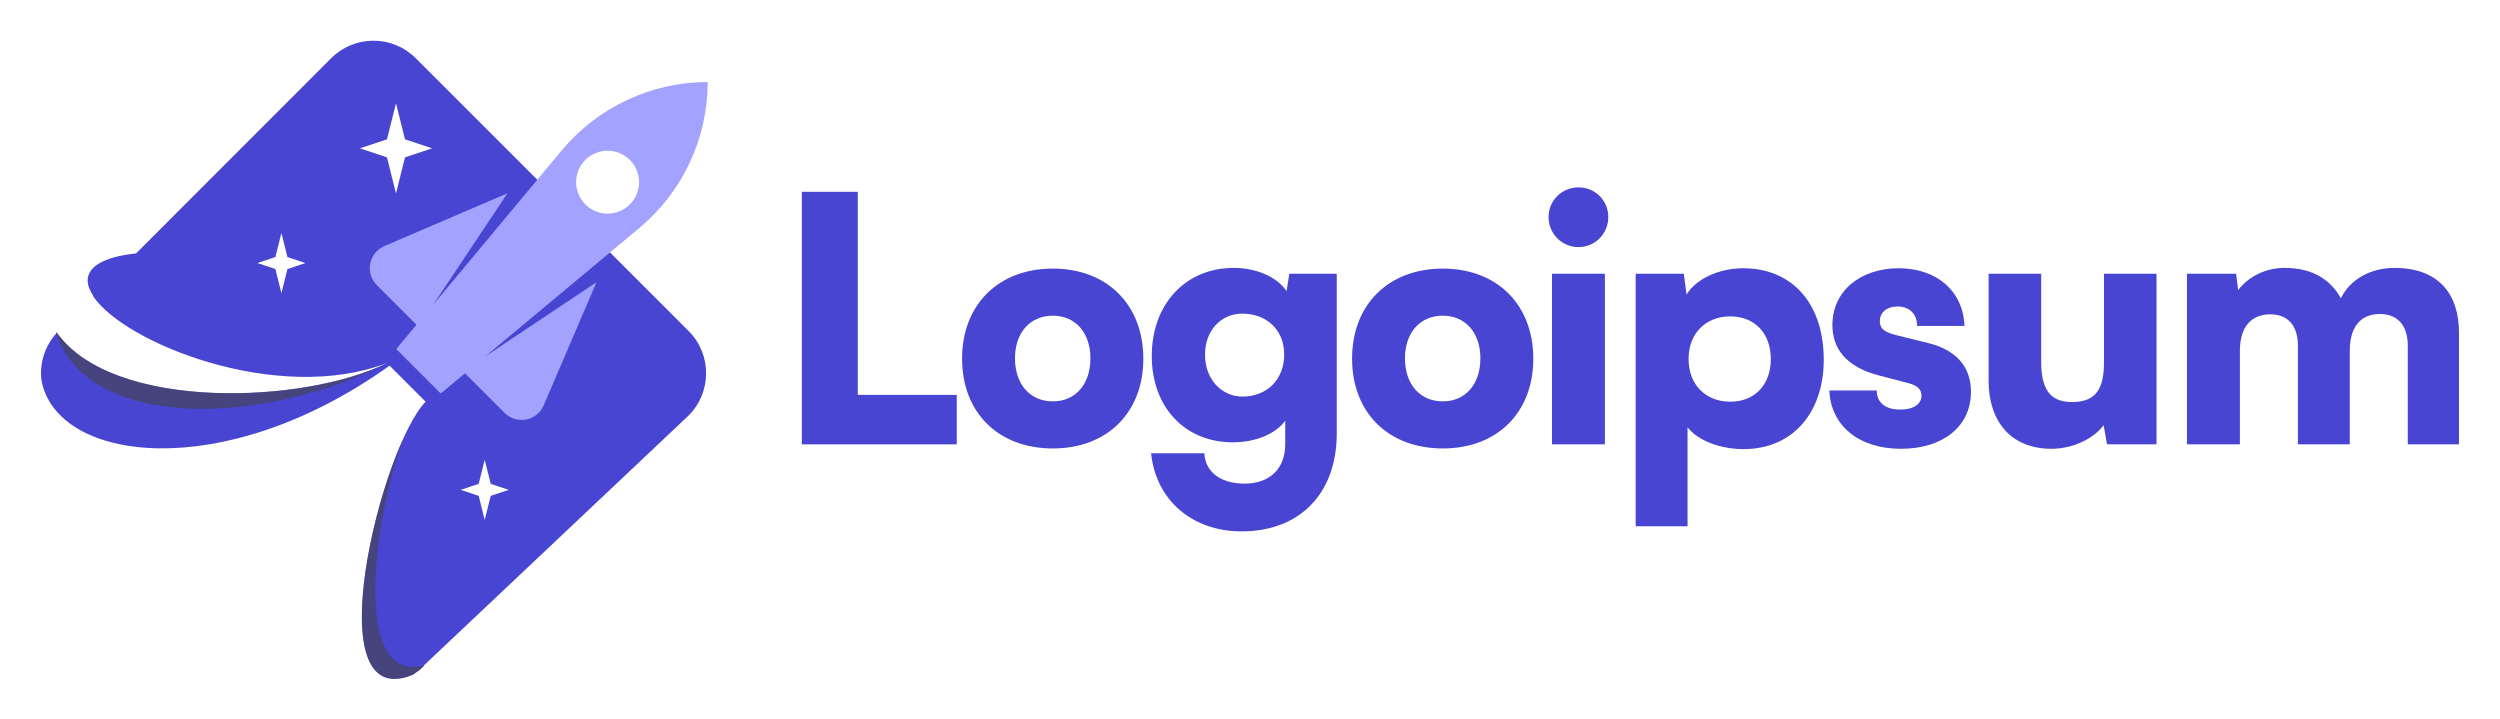
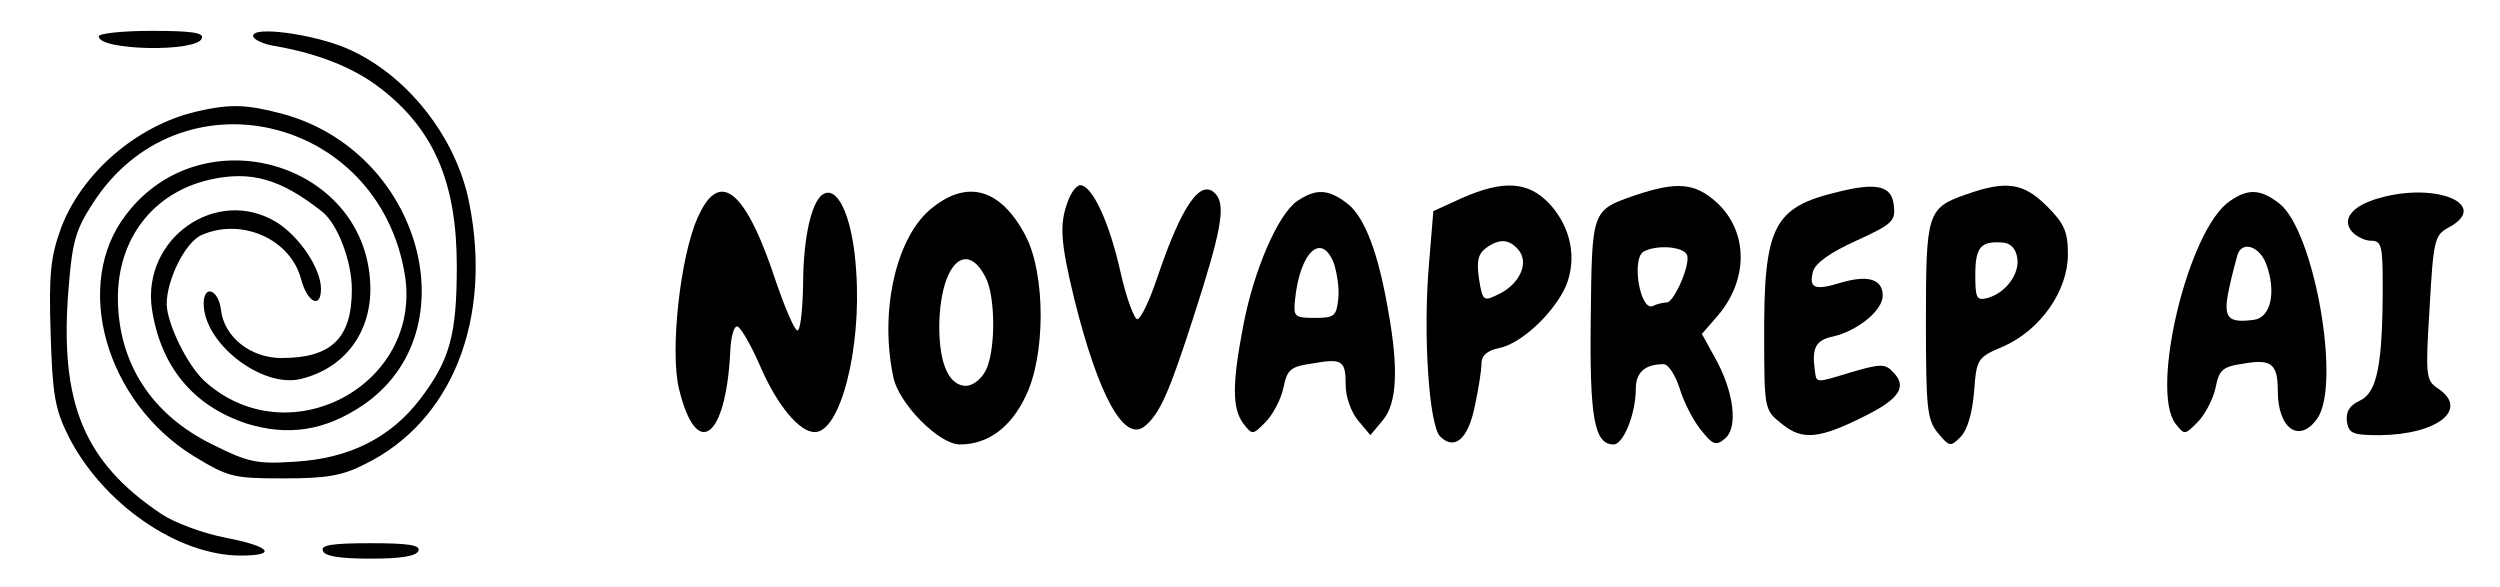
- <svg xmlns="http://www.w3.org/2000/svg" id="logo-33" width="160" height="46" viewBox="0 0 160 46" fill="none">
-   <path fill-rule="evenodd" clip-rule="evenodd" d="M26.605 3.724C25.111 2.231 22.689 2.232 21.196 3.725L8.735 16.192L8.724 16.189L8.685 16.193C8.701 16.201 8.717 16.208 8.733 16.216C6.547 16.445 5.619 17.102 5.609 17.946C5.613 18.259 5.741 18.598 5.978 18.95L5.966 18.962C7.954 21.959 17.799 25.913 24.764 23.234C19.544 25.844 7.25 26.361 3.64 21.294C2.855 22.142 2.527 23.257 2.651 24.328C3.605 29.585 14.269 31.02 24.933 23.402L27.241 25.71C24.369 28.66 20.128 45.797 26.43 43.18C26.58 43.079 26.707 42.988 26.879 42.857L27.16 42.592C27.144 42.596 27.128 42.6 27.112 42.604L43.992 26.668C45.559 25.188 45.595 22.706 44.07 21.183L26.605 3.724ZM24.766 8.917L25.343 6.61L25.92 8.917L27.651 9.494L25.92 10.071L25.343 12.379L24.766 10.071L23.036 9.494L24.766 8.917ZM17.625 16.451L18.01 14.912L18.395 16.451L19.549 16.835L18.395 17.22L18.01 18.759L17.625 17.22L16.472 16.835L17.625 16.451ZM31.021 29.428L30.637 30.966L29.483 31.351L30.637 31.735L31.021 33.274L31.406 31.735L32.56 31.351L31.406 30.966L31.021 29.428Z" class="ccustom" fill="#4845D2" />
-   <path d="M54.898 12.275H51.316V28.439H61.232V25.272H54.898V12.275Z" class="ccustom" fill="#4845D2" />
-   <path d="M61.574 22.956C61.574 26.407 63.89 28.701 67.384 28.701C70.857 28.701 73.173 26.407 73.173 22.956C73.173 19.505 70.857 17.19 67.384 17.19C63.89 17.19 61.574 19.505 61.574 22.956ZM64.96 22.934C64.96 21.296 65.921 20.204 67.384 20.204C68.826 20.204 69.787 21.296 69.787 22.934C69.787 24.595 68.826 25.687 67.384 25.687C65.921 25.687 64.96 24.595 64.96 22.934Z" class="ccustom" fill="#4845D2" />
-   <path d="M73.714 22.782C73.714 26.08 75.854 28.308 78.89 28.308C80.354 28.308 81.621 27.783 82.254 26.932V28.439C82.254 29.946 81.315 30.951 79.655 30.951C78.169 30.951 77.143 30.252 77.077 29.007H73.67C73.976 31.999 76.291 34.008 79.458 34.008C83.193 34.008 85.552 31.584 85.552 27.74V17.518H82.516L82.341 18.631C81.73 17.736 80.441 17.146 78.956 17.146C75.898 17.146 73.714 19.44 73.714 22.782ZM77.121 22.694C77.121 21.122 78.17 20.073 79.502 20.073C81.053 20.073 82.189 21.1 82.189 22.694C82.189 24.289 81.075 25.381 79.524 25.381C78.191 25.381 77.121 24.289 77.121 22.694Z" class="ccustom" fill="#4845D2" />
-   <path d="M86.533 22.956C86.533 26.407 88.848 28.701 92.343 28.701C95.816 28.701 98.131 26.407 98.131 22.956C98.131 19.505 95.816 17.19 92.343 17.19C88.848 17.19 86.533 19.505 86.533 22.956ZM89.918 22.934C89.918 21.296 90.879 20.204 92.343 20.204C93.784 20.204 94.745 21.296 94.745 22.934C94.745 24.595 93.784 25.687 92.343 25.687C90.879 25.687 89.918 24.595 89.918 22.934Z" class="ccustom" fill="#4845D2" />
-   <path d="M101.031 15.814C102.079 15.814 102.931 14.962 102.931 13.892C102.931 12.822 102.079 11.992 101.031 11.992C99.961 11.992 99.109 12.822 99.109 13.892C99.109 14.962 99.961 15.814 101.031 15.814ZM99.327 28.439H102.713V17.518H99.327V28.439Z" class="ccustom" fill="#4845D2" />
-   <path d="M104.683 33.681H108.003V27.347C108.637 28.177 110.078 28.744 111.586 28.744C114.84 28.744 116.806 26.255 116.718 22.803C116.631 19.287 114.6 17.168 111.564 17.168C110.013 17.168 108.55 17.845 107.938 18.85L107.763 17.518H104.683V33.681ZM108.069 22.978C108.069 21.34 109.161 20.248 110.734 20.248C112.328 20.248 113.333 21.362 113.333 22.978C113.333 24.595 112.328 25.708 110.734 25.708C109.161 25.708 108.069 24.616 108.069 22.978Z" class="ccustom" fill="#4845D2" />
-   <path d="M117.077 24.988C117.164 27.194 118.912 28.723 121.664 28.723C124.307 28.723 126.142 27.325 126.142 25.075C126.142 23.459 125.18 22.388 123.389 21.952L121.445 21.471C120.746 21.296 120.31 21.122 120.31 20.554C120.31 19.986 120.768 19.614 121.445 19.614C122.21 19.614 122.712 20.117 122.69 20.86H125.727C125.639 18.588 123.914 17.168 121.511 17.168C119.086 17.168 117.274 18.61 117.274 20.794C117.274 22.257 118.082 23.459 120.244 24.027L122.166 24.529C122.734 24.682 122.974 24.944 122.974 25.315C122.974 25.861 122.472 26.211 121.62 26.211C120.637 26.211 120.113 25.752 120.113 24.988H117.077Z" class="ccustom" fill="#4845D2" />
-   <path d="M131.29 28.723C132.623 28.723 133.955 28.111 134.632 27.215L134.851 28.439H138.018V17.518H134.654V23.197C134.654 24.835 134.173 25.73 132.623 25.73C131.421 25.73 130.635 25.184 130.635 23.153V17.518H127.271V24.376C127.271 26.975 128.713 28.723 131.29 28.723Z" class="ccustom" fill="#4845D2" />
-   <path d="M143.352 28.439V22.476C143.352 20.641 144.335 20.117 145.296 20.117C146.366 20.117 147.065 20.772 147.065 22.126V28.439H150.385V22.476C150.385 20.619 151.346 20.095 152.307 20.095C153.377 20.095 154.098 20.75 154.098 22.126V28.439H157.375V21.296C157.375 18.806 156.064 17.146 153.246 17.146C151.674 17.146 150.385 17.911 149.817 19.09C149.162 17.911 148.026 17.146 146.213 17.146C145.012 17.146 143.898 17.692 143.243 18.566L143.112 17.518H139.966V28.439H143.352Z" class="ccustom" fill="#4845D2" />
-   <path fill-rule="evenodd" clip-rule="evenodd" d="M45.292 5.251C41.683 5.251 38.261 6.854 35.95 9.626L27.732 19.489L32.477 12.37L24.599 15.747C23.599 16.175 23.348 17.479 24.118 18.249L26.653 20.784L25.358 22.337L28.206 25.185L29.759 23.89L32.294 26.425C33.064 27.195 34.368 26.944 34.796 25.944L38.173 18.066L31.054 22.812L40.917 14.592C43.689 12.282 45.292 8.86 45.292 5.251ZM37.461 13.082C38.247 13.869 39.522 13.869 40.309 13.082C41.095 12.296 41.095 11.021 40.309 10.235C39.522 9.448 38.247 9.448 37.461 10.235C36.675 11.021 36.675 12.296 37.461 13.082Z" class="ccompli2" fill="#A3A2FF" />
-   <path opacity="0.6" d="M3.548 21.161C5.433 27.621 16.897 27.284 24.761 23.235C19.495 25.866 7.037 26.369 3.548 21.161Z" fill="#424242" />
-   <path opacity="0.6" d="M26.43 43.18C21.119 45.385 23.296 33.565 25.83 28.024C23.983 32.949 22.405 43.804 27.16 42.592L26.879 42.857C26.707 42.988 26.58 43.079 26.43 43.18Z" fill="#424242" />
+ <svg xmlns="http://www.w3.org/2000/svg" version="1.0" width="405pt" height="95pt" viewBox="0 0 405 95" preserveAspectRatio="xMidYMid meet">
+   <g transform="translate(0,95) scale(0.1,-0.1)" fill="#000000" stroke="none">
+     <path d="M160 891 c0 -23 160 -26 167 -3 4 9 -17 12 -81 12 -47 0 -86 -4 -86 -9z" />
+     <path d="M410 892 c0 -6 17 -14 38 -17 67 -12 124 -34 167 -67 88 -67 125 -154 125 -289 0 -111 -11 -152 -59 -215 -48 -63 -115 -97 -204 -102 -61 -4 -75 -1 -133 28 -98 48 -152 131 -153 235 -1 98 57 173 149 194 67 15 115 1 182 -52 25 -20 48 -80 48 -126 0 -79 -33 -111 -114 -111 -50 0 -93 34 -98 78 -4 33 -28 42 -28 10 0 -64 94 -137 157 -122 70 17 113 73 113 146 -1 203 -271 285 -396 120 -87 -113 -33 -303 110 -391 56 -34 64 -36 145 -36 69 0 95 4 132 23 141 69 207 234 169 424 -21 106 -101 208 -199 250 -55 23 -151 36 -151 20z" />
+     <path d="M317 769 c-96 -23 -184 -99 -218 -188 -17 -47 -20 -74 -17 -171 3 -99 7 -122 28 -165 55 -110 177 -195 280 -195 61 0 48 15 -25 29 -36 7 -82 24 -103 38 -126 84 -166 180 -151 365 6 75 11 95 39 138 140 219 464 144 506 -116 28 -179 -190 -294 -325 -171 -28 26 -60 92 -61 124 0 40 30 100 56 112 65 29 145 -6 162 -72 10 -37 32 -48 32 -15 0 33 -35 85 -72 108 -97 59 -218 -26 -202 -140 14 -93 66 -157 153 -186 67 -21 127 -12 188 29 177 119 96 413 -131 473 -57 15 -84 16 -139 3z" />
+     <path d="M1730 624 c-14 -37 -12 -66 10 -157 40 -161 82 -235 115 -207 24 20 39 54 78 175 45 139 53 181 37 200 -24 28 -55 -16 -95 -134 -12 -36 -26 -66 -32 -68 -5 -2 -18 33 -28 77 -18 81 -46 140 -65 140 -6 0 -15 -12 -20 -26z" />
+     <path d="M2368 629 l-46 -21 -7 -85 c-10 -114 0 -262 18 -280 23 -23 45 -5 56 48 6 28 11 59 11 70 0 13 9 21 28 25 37 7 90 58 109 101 18 45 8 95 -27 133 -34 36 -74 39 -142 9z m92 -84 c17 -20 3 -53 -29 -70 -28 -14 -29 -14 -35 23 -4 28 -2 40 11 50 22 16 38 15 53 -3z" />
+     <path d="M2650 634 c-72 -25 -71 -23 -73 -200 -2 -162 6 -204 37 -204 16 0 36 50 36 90 0 27 15 40 45 40 8 0 19 -18 26 -39 6 -21 22 -52 34 -67 20 -25 25 -27 40 -14 21 18 14 76 -17 131 l-21 38 27 31 c49 59 48 136 -4 183 -35 31 -64 33 -130 11z m83 -97 c6 -15 -21 -77 -33 -77 -5 0 -15 -2 -23 -6 -20 -7 -34 75 -15 88 20 12 65 9 71 -5z" />
+     <path d="M2977 639 c-104 -25 -120 -55 -119 -239 0 -114 1 -115 29 -137 33 -27 61 -24 136 14 54 27 67 47 44 70 -13 14 -20 14 -68 0 -59 -18 -56 -18 -59 3 -5 36 1 49 30 55 39 9 80 42 80 66 0 27 -24 34 -68 21 -42 -13 -52 -9 -45 18 4 14 28 31 70 50 59 27 64 32 61 57 -3 32 -27 38 -91 22z" />
+     <path d="M3185 635 c-63 -22 -65 -30 -65 -206 0 -140 2 -159 19 -180 19 -23 21 -23 37 -7 11 11 19 38 22 73 4 54 5 56 48 74 60 27 104 90 104 149 0 37 -6 50 -34 78 -38 38 -66 42 -131 19z m83 -103 c4 -26 -19 -57 -49 -65 -17 -4 -19 0 -19 38 0 45 9 55 45 52 13 -1 21 -11 23 -25z" />
+     <path d="M1130 597 c-28 -63 -45 -216 -30 -277 28 -116 76 -82 83 60 1 25 6 43 12 41 6 -3 22 -31 36 -63 28 -65 64 -108 89 -108 41 0 76 134 67 261 -5 81 -27 134 -50 126 -21 -6 -36 -69 -36 -150 -1 -45 -5 -76 -10 -72 -5 3 -19 36 -32 73 -50 154 -93 191 -129 109z" />
+     <path d="M1505 609 c-54 -48 -80 -164 -58 -269 8 -43 74 -110 108 -110 45 0 82 27 106 77 33 66 33 197 1 260 -41 79 -97 94 -157 42z m92 -109 c16 -32 16 -118 0 -150 -7 -14 -21 -25 -32 -25 -30 0 -46 42 -43 111 5 90 45 124 75 64z" />
+     <path d="M2101 624 c-31 -22 -70 -112 -87 -202 -18 -94 -18 -133 0 -158 15 -19 15 -19 36 2 12 12 25 37 29 55 6 30 11 35 46 40 50 9 55 5 55 -35 0 -19 9 -44 20 -57 l20 -24 20 24 c23 27 26 83 9 177 -16 94 -38 152 -66 174 -31 24 -51 25 -82 4z m60 -101 c5 -15 9 -41 7 -57 -3 -28 -6 -31 -38 -31 -33 0 -35 2 -32 30 8 77 43 110 63 58z" />
+     <path d="M3612 624 c-67 -46 -129 -304 -88 -360 15 -19 15 -19 36 2 12 12 25 37 29 55 6 30 11 35 46 40 45 8 55 -1 55 -44 0 -62 35 -86 64 -45 39 56 -5 303 -61 348 -31 24 -51 25 -81 4z m59 -101 c17 -45 8 -87 -19 -91 -44 -6 -51 3 -41 50 5 24 12 49 14 56 8 22 35 13 46 -15z" />
+     <path d="M3854 629 c-43 -12 -61 -34 -44 -54 7 -8 21 -15 31 -15 17 0 19 -8 19 -72 0 -129 -9 -174 -37 -187 -17 -8 -23 -18 -21 -34 3 -19 9 -22 53 -22 94 1 146 42 94 76 -19 13 -20 20 -13 131 6 108 8 117 30 129 70 37 -19 75 -112 48z" />
+     <path d="M523 58 c2 -9 27 -13 77 -13 50 0 75 4 78 13 3 9 -17 12 -78 12 -61 0 -81 -3 -77 -12z" />
+   </g>
</svg>
